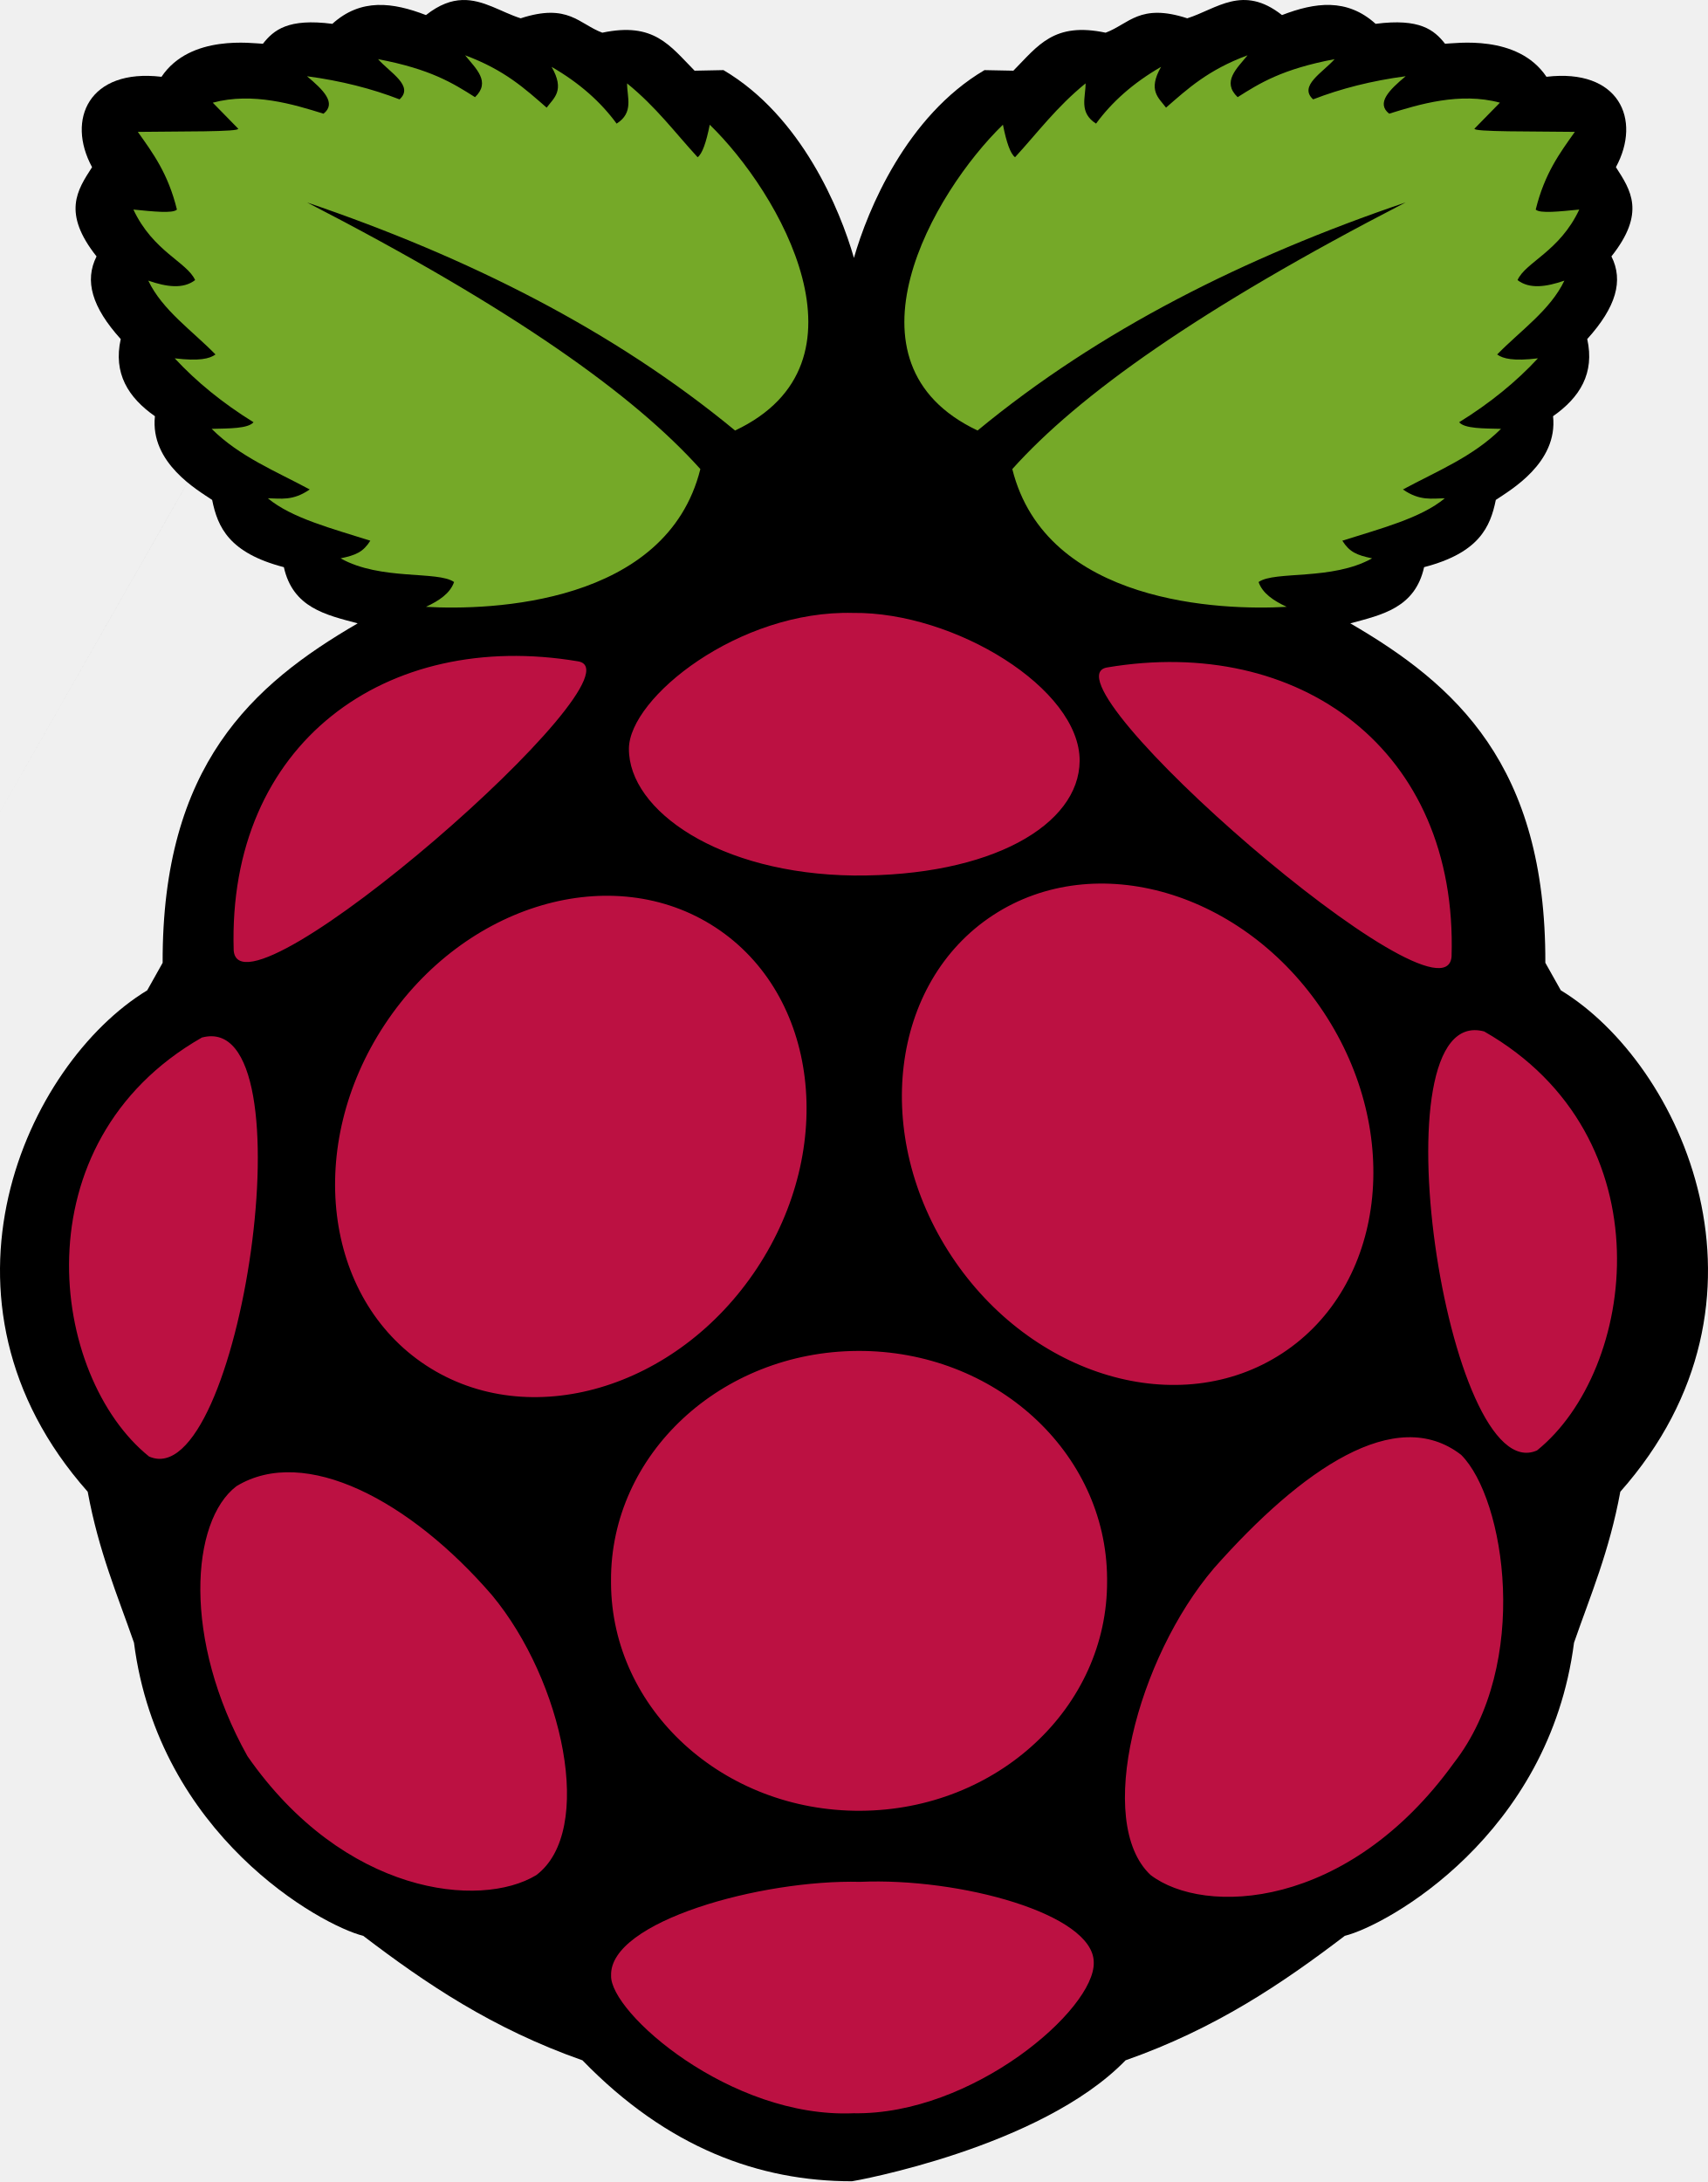
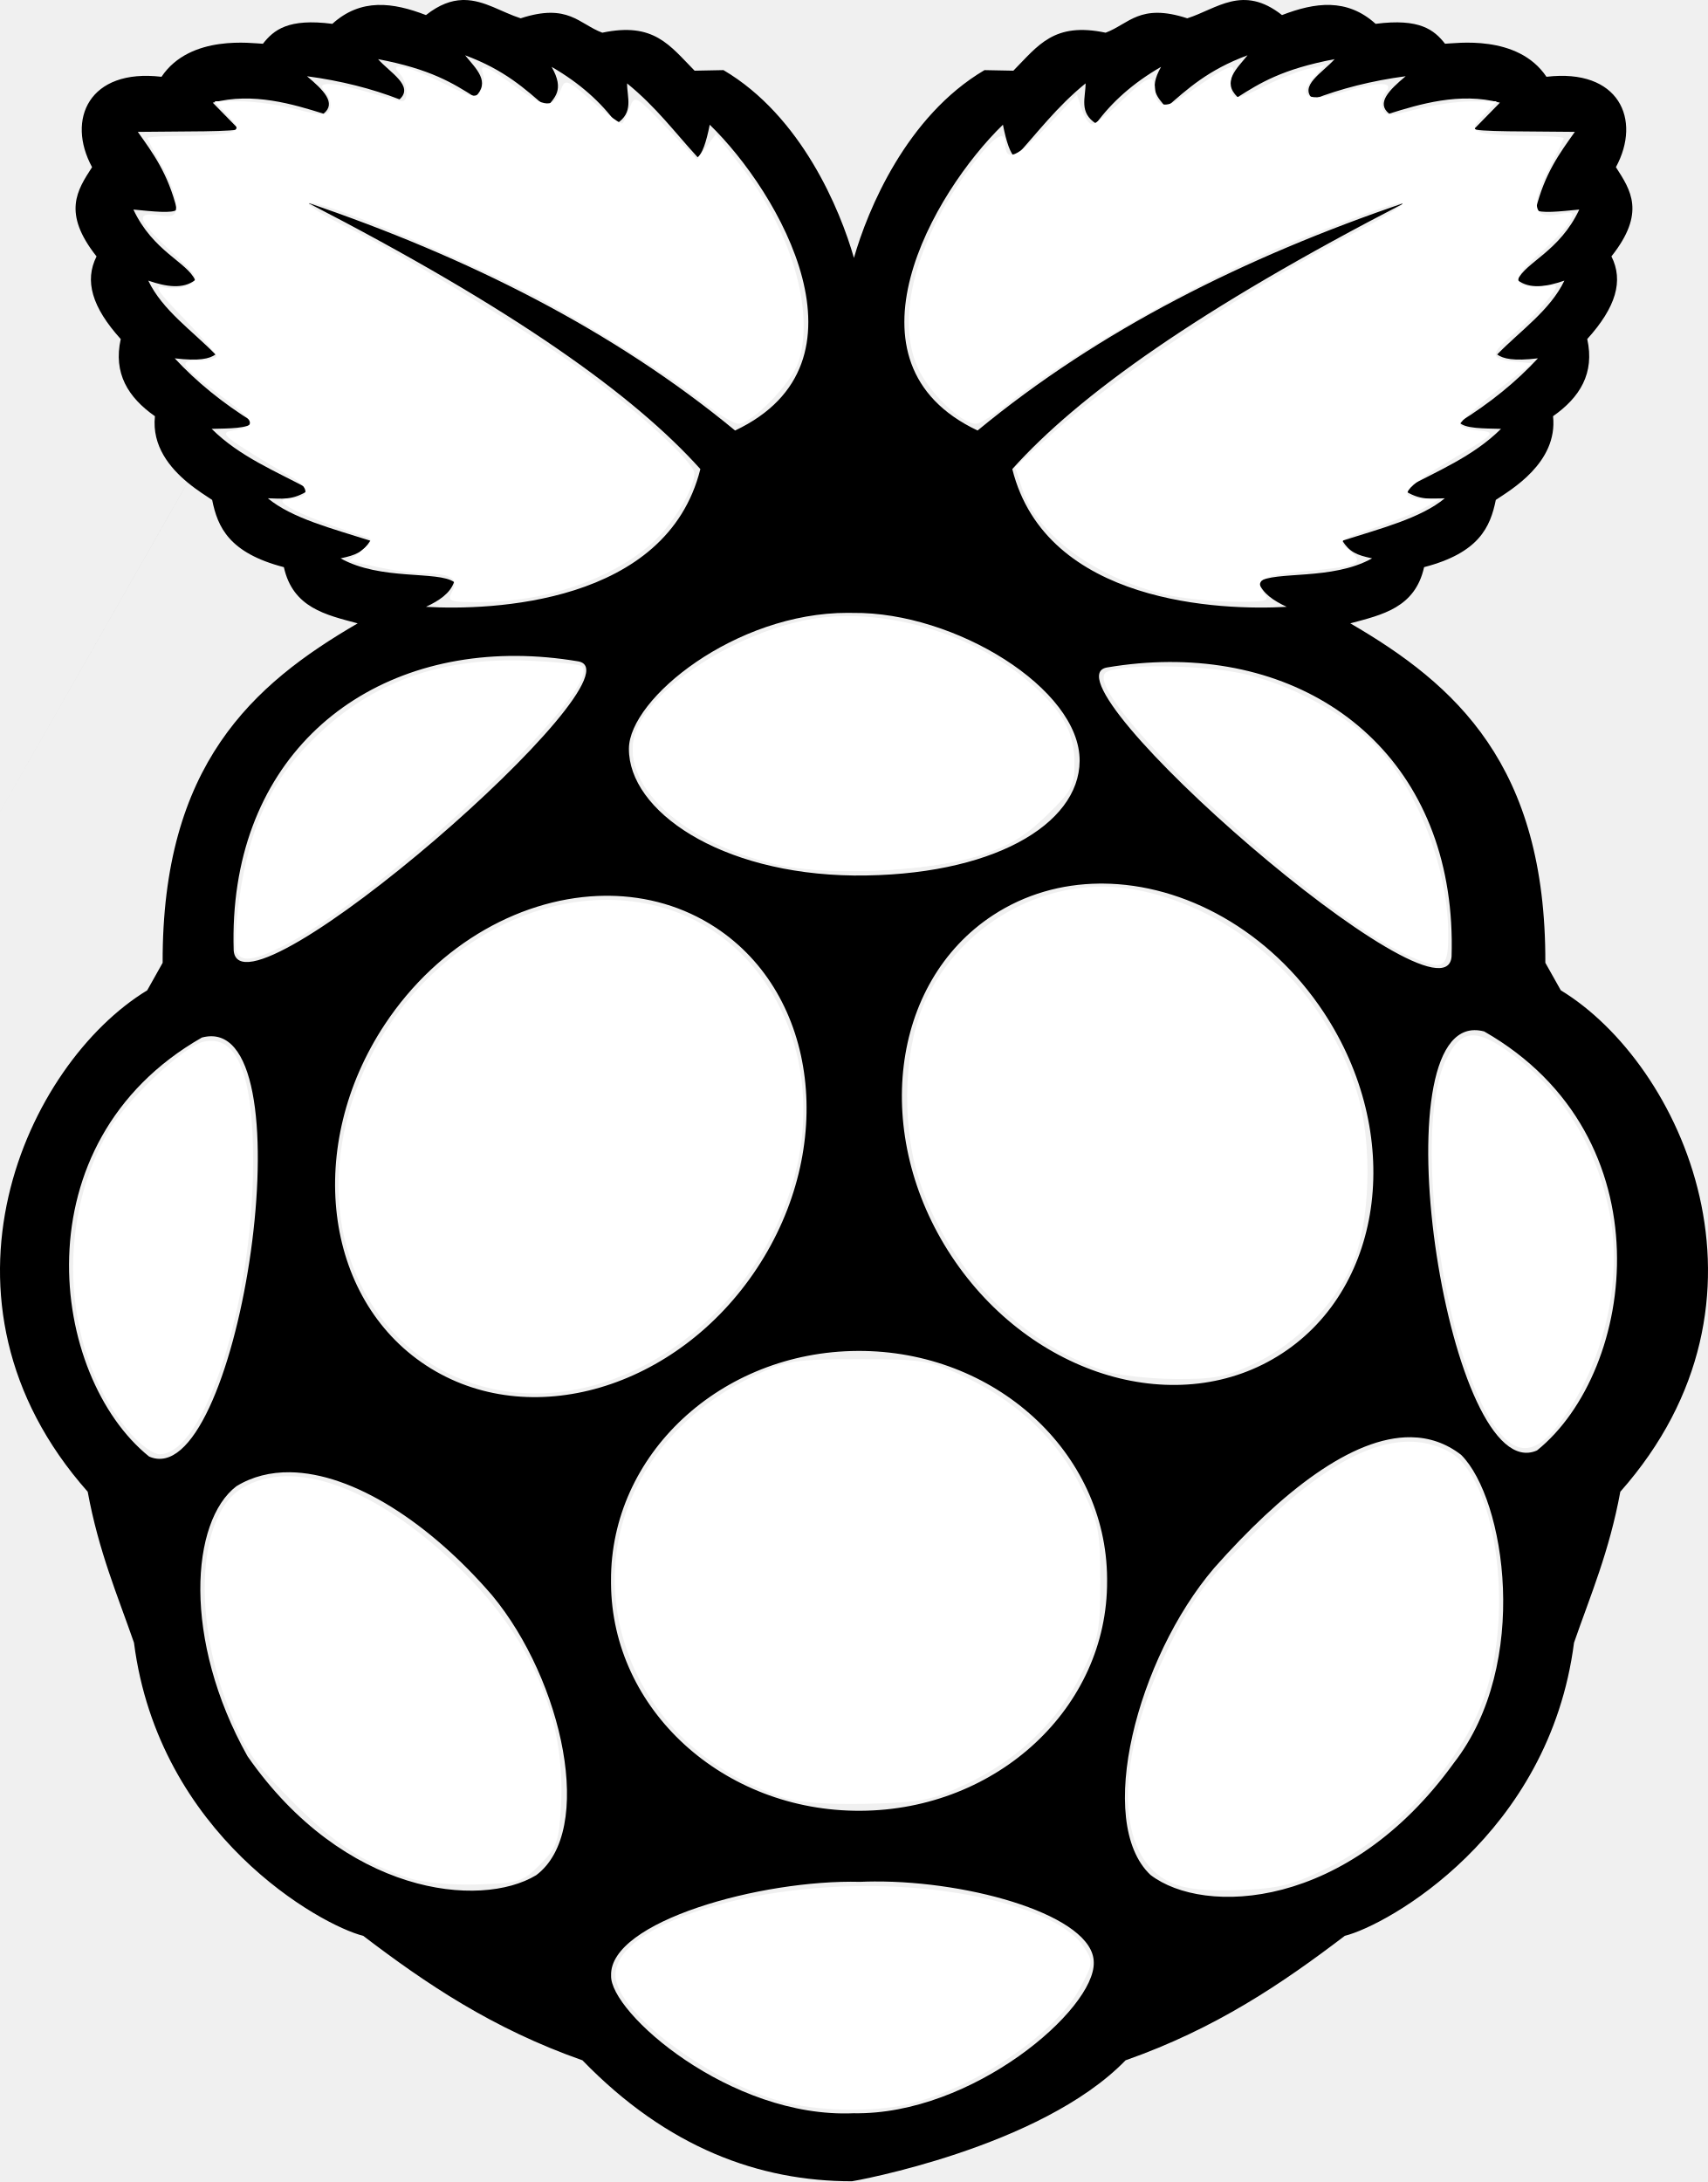
- <svg xmlns="http://www.w3.org/2000/svg" width="1957" height="2500" viewBox="0 0 256 327" preserveAspectRatio="xMinYMin meet">
-   <path d="M69.298.005c-1.653.051-3.433.662-5.453 2.255C58.9.353 54.102-.31 49.813 3.573c-6.623-.859-8.775.914-10.406 2.984-1.454-.03-10.879-1.495-15.202 4.953C13.343 10.225 9.91 17.899 13.8 25.056c-2.219 3.434-4.518 6.827.67 13.375-1.835 3.646-.697 7.602 3.626 12.389-1.14 5.127 1.102 8.743 5.125 11.562-.753 7.015 6.433 11.094 8.578 12.547.824 4.087 2.541 7.945 10.748 10.077 1.354 6.092 6.286 7.144 11.063 8.422-15.787 9.177-29.325 21.25-29.233 50.875l-2.313 4.125c-18.102 11.008-34.388 46.39-8.92 75.148 1.663 9.002 4.453 15.468 6.937 22.624 3.715 28.836 27.962 42.339 34.358 43.936 9.371 7.138 19.352 13.911 32.86 18.656 12.731 13.131 26.525 18.136 40.394 18.128.204 0 28.277-4.996 41.01-18.128 13.506-4.745 23.487-11.518 32.86-18.656 6.394-1.597 30.641-15.1 34.356-43.936 2.484-7.156 5.274-13.622 6.938-22.624 25.466-28.761 9.181-64.144-8.92-75.152l-2.317-4.125c.092-29.622-13.446-41.696-29.233-50.875 4.776-1.278 9.71-2.33 11.062-8.422 8.207-2.133 9.925-5.99 10.748-10.077 2.146-1.453 9.331-5.532 8.58-12.547 4.021-2.819 6.264-6.436 5.123-11.562 4.324-4.787 5.461-8.743 3.626-12.39 5.19-6.544 2.887-9.937.671-13.371 3.888-7.157.457-14.832-10.409-13.546-4.32-6.448-13.744-4.984-15.202-4.954-1.63-2.069-3.782-3.842-10.405-2.983-4.289-3.883-9.085-3.221-14.032-1.313-5.874-4.635-9.76-.92-14.2.485-7.112-2.324-8.739.859-12.233 2.156-7.756-1.639-10.113 1.929-13.83 5.695l-4.326-.086c-11.698 6.894-17.51 20.932-19.57 28.149-2.06-7.218-7.859-21.256-19.555-28.149l-4.325.086c-3.723-3.766-6.079-7.334-13.835-5.695C86.78 3.603 85.16.42 78.042 2.744c-2.914-.922-5.594-2.838-8.749-2.74L-11 141" />
-   <path d="M46.008 30.334c31.036 16.001 49.079 28.945 58.964 39.969-5.062 20.289-31.47 21.215-41.126 20.646 1.977-.92 3.627-2.023 4.212-3.716-2.423-1.722-11.014-.182-17.012-3.551 2.304-.478 3.382-.943 4.459-2.643-5.666-1.807-11.77-3.365-15.36-6.359 1.937.024 3.746.434 6.276-1.321-5.075-2.735-10.491-4.903-14.699-9.084 2.624-.064 5.453-.026 6.276-.991-4.645-2.878-8.565-6.078-11.809-9.579 3.672.443 5.223.062 6.111-.578-3.512-3.597-7.956-6.634-10.075-11.066 2.726.94 5.221 1.3 7.019-.082-1.193-2.692-6.305-4.28-9.249-10.571 2.871.279 5.915.626 6.524 0-1.332-5.428-3.618-8.48-5.86-11.642 6.143-.091 15.451.024 15.03-.495L31.89 15.39c6.001-1.616 12.141.259 16.599 1.651 2.001-1.579-.036-3.576-2.478-5.615 5.1.681 9.708 1.853 13.874 3.468 2.225-2.009-1.445-4.019-3.221-6.028 7.879 1.494 11.217 3.595 14.534 5.698 2.407-2.307.138-4.268-1.486-6.276 5.941 2.2 9.001 5.041 12.222 7.845 1.092-1.474 2.775-2.555.743-6.111 4.218 2.431 7.395 5.296 9.745 8.506 2.61-1.662 1.555-3.934 1.569-6.029 4.384 3.566 7.166 7.361 10.571 11.066.686-.5 1.286-2.193 1.817-4.872 10.457 10.145 25.234 35.7 3.798 45.832-18.243-15.046-40.031-25.983-64.176-34.187l.007-.004M210.686 30.334c-31.032 16.003-49.075 28.943-58.959 39.969 5.062 20.289 31.469 21.215 41.125 20.646-1.977-.92-3.627-2.023-4.211-3.716 2.423-1.722 11.014-.182 17.011-3.551-2.304-.478-3.381-.943-4.459-2.643 5.667-1.807 11.771-3.365 15.36-6.359-1.937.024-3.746.434-6.276-1.321 5.076-2.735 10.492-4.903 14.7-9.084-2.625-.064-5.454-.026-6.276-.991 4.645-2.878 8.565-6.078 11.809-9.579-3.673.443-5.223.062-6.111-.578 3.511-3.597 7.956-6.634 10.075-11.066-2.727.94-5.222 1.3-7.02-.082 1.193-2.692 6.306-4.28 9.249-10.571-2.87.279-5.915.626-6.524 0 1.335-5.43 3.621-8.482 5.863-11.644-6.143-.091-15.451.024-15.03-.495l3.799-3.882c-6.001-1.615-12.141.26-16.599 1.652-2.001-1.579.035-3.576 2.477-5.615-5.099.68-9.708 1.853-13.873 3.468-2.226-2.009 1.445-4.019 3.221-6.028-7.879 1.494-11.217 3.595-14.535 5.698-2.407-2.307-.137-4.268 1.487-6.276-5.941 2.2-9.001 5.041-12.222 7.845-1.093-1.474-2.775-2.555-.744-6.111-4.217 2.431-7.394 5.296-9.744 8.506-2.61-1.662-1.555-3.935-1.569-6.029-4.384 3.566-7.166 7.36-10.571 11.066-.686-.5-1.286-2.193-1.817-4.873-10.457 10.146-25.234 35.701-3.798 45.833 18.233-15.05 40.02-25.985 64.166-34.189h-.004" fill="#75A928" />
-   <path d="M165.933 236.933c.108 18.933-16.449 34.362-36.98 34.461-20.532.1-37.264-15.167-37.372-34.1a21.72 21.72 0 0 1 0-.361c-.108-18.932 16.448-34.361 36.98-34.461 20.532-.1 37.263 15.167 37.372 34.1v.361M107.246 139.004c15.404 10.093 18.181 32.969 6.202 51.095-11.979 18.127-34.177 24.641-49.581 14.549-15.404-10.093-18.18-32.969-6.202-51.095 11.979-18.127 34.177-24.641 49.581-14.549M148.822 137.177c-15.403 10.092-18.18 32.969-6.202 51.095 11.979 18.127 34.177 24.641 49.581 14.548 15.404-10.092 18.181-32.968 6.202-51.095-11.978-18.126-34.176-24.64-49.581-14.548M30.258 155.504c16.631-4.458 5.615 68.803-7.917 62.792-14.885-11.972-19.679-47.033 7.917-62.792M222.453 154.591c-16.633-4.457-5.615 68.807 7.917 62.796 14.885-11.973 19.679-47.038-7.917-62.796M165.946 100.034c28.701-4.846 52.583 12.206 51.619 43.328-.944 11.932-62.193-41.551-51.619-43.328M86.646 99.121c-28.703-4.847-52.583 12.209-51.619 43.329.944 11.931 62.194-41.552 51.619-43.329M127.874 91.863c-17.13-.446-33.57 12.713-33.61 20.346-.047 9.274 13.544 18.77 33.727 19.011 20.61.147 33.762-7.601 33.828-17.172.076-10.844-18.745-22.353-33.945-22.186v.001M128.92 282.043c14.935-.652 34.975 4.81 35.015 12.057.248 7.036-18.175 22.934-36.005 22.627-18.466.797-36.573-15.126-36.336-20.645-.277-8.092 22.484-14.41 37.326-14.039M73.756 239.098c10.633 12.81 15.481 35.316 6.607 41.951-8.395 5.065-28.782 2.979-43.272-17.838-9.773-17.468-8.514-35.243-1.652-40.465 10.261-6.25 26.115 2.193 38.318 16.352h-.001M181.956 235.037c-11.505 13.475-17.911 38.053-9.519 45.969 8.025 6.15 29.567 5.29 45.479-16.789 11.554-14.829 7.683-39.594 1.083-46.17-9.804-7.583-23.879 2.122-37.043 16.986v.004" fill="#BC1142" />
+ <svg xmlns="http://www.w3.org/2000/svg" width="1957" height="2500" viewBox="0 0 256 327" preserveAspectRatio="xMinYMin meet" version="1.1" id="svg3719">
+   <defs id="defs3723" />
+   <path style="stroke-width:7.645" d="M 531.963 0.004 C 531.216 -0.002 530.467 0.008 529.713 0.031 L 529.707 0.041 C 517.083 0.44 503.489 5.113 488.064 17.277 C 450.262 2.699 413.584 -2.369 380.797 27.314 C 330.167 20.748 313.716 34.301 301.248 50.125 C 290.133 49.896 218.082 38.696 185.035 87.988 C 102 78.165 75.757 136.829 105.494 191.541 C 88.531 217.792 70.957 243.731 110.617 293.787 C 96.589 321.659 105.289 351.9 138.336 388.494 C 129.621 427.688 146.76 455.331 177.514 476.881 C 173.835 511.149 194.938 536.236 214.932 552.793 L -84.09 1077.879 L 214.945 552.805 C 226.236 562.152 237.171 568.789 243.088 572.797 C 249.387 604.04 262.513 633.532 325.252 649.83 C 335.603 696.401 373.306 704.443 409.824 714.213 C 289.14 784.367 185.648 876.66 186.352 1103.129 L 168.668 1134.662 C 30.287 1218.813 -94.21 1489.291 100.48 1709.133 C 113.193 1777.949 134.521 1827.38 153.51 1882.084 C 181.909 2102.522 367.266 2205.745 416.16 2217.953 C 487.797 2272.52 564.097 2324.297 667.359 2360.57 C 764.682 2460.951 870.13 2499.211 976.152 2499.15 C 977.712 2499.15 1192.318 2460.958 1289.656 2360.57 C 1392.903 2324.297 1469.203 2272.52 1540.855 2217.953 C 1589.735 2205.745 1775.091 2102.522 1803.49 1882.084 C 1822.479 1827.38 1843.807 1777.949 1856.527 1709.133 C 2051.203 1489.268 1926.712 1218.784 1788.338 1134.633 L 1770.627 1103.098 C 1771.33 876.651 1667.839 784.353 1547.154 714.184 C 1583.665 704.414 1621.381 696.371 1631.717 649.801 C 1694.456 633.495 1707.589 604.009 1713.881 572.766 C 1730.286 561.658 1785.212 530.476 1779.471 476.85 C 1810.209 455.3 1827.357 427.651 1818.635 388.465 C 1851.69 351.87 1860.381 321.628 1846.353 293.748 C 1886.029 243.722 1868.423 217.785 1851.482 191.533 C 1881.204 136.821 1854.976 78.15 1771.91 87.98 C 1738.886 38.689 1666.845 49.88 1655.699 50.109 C 1643.239 34.293 1626.786 20.74 1576.156 27.307 C 1543.369 -2.377 1506.706 2.684 1468.889 17.27 C 1423.985 -18.163 1394.278 10.236 1360.336 20.977 C 1305.968 3.211 1293.53 27.544 1266.82 37.459 C 1207.529 24.93 1189.512 52.205 1161.098 80.994 L 1128.027 80.336 C 1038.602 133.037 994.172 240.351 978.424 295.521 C 962.676 240.343 918.346 133.03 828.936 80.336 L 795.873 80.994 C 767.412 52.205 749.4 24.93 690.109 37.459 C 663.392 27.544 651.008 3.211 596.594 20.977 C 575.014 14.149 555.113 0.189 531.963 0.004 z M 1429.443 63.342 C 1417.029 78.692 1399.676 93.684 1418.076 111.32 C 1443.441 95.244 1468.958 79.183 1529.189 67.762 C 1515.613 83.12 1487.55 98.484 1504.566 113.842 C 1536.406 101.496 1571.64 92.53 1610.619 87.332 C 1591.951 102.919 1576.387 118.185 1591.684 130.256 C 1625.763 119.615 1672.699 105.281 1718.574 117.627 L 1689.533 147.303 C 1686.315 151.27 1757.469 150.39 1804.43 151.086 C 1787.291 175.258 1769.817 198.59 1759.611 240.1 C 1764.267 244.885 1787.545 242.232 1809.484 240.1 C 1786.986 288.191 1747.899 300.331 1738.779 320.91 C 1752.524 331.475 1771.597 328.723 1792.443 321.537 C 1776.245 355.418 1742.266 378.633 1715.426 406.131 C 1722.214 411.023 1734.062 413.935 1762.141 410.549 C 1737.342 437.312 1707.376 461.776 1671.867 483.777 C 1678.151 491.154 1699.777 490.862 1719.844 491.352 C 1687.676 523.313 1646.272 539.887 1607.469 560.795 C 1626.809 574.211 1640.638 571.078 1655.445 570.895 C 1628.009 593.782 1581.347 605.692 1538.025 619.506 C 1546.266 632.502 1554.5 636.055 1572.113 639.709 C 1526.269 665.463 1460.595 653.692 1442.072 666.855 C 1446.537 679.798 1459.15 688.229 1474.264 695.262 C 1400.448 699.611 1198.578 692.533 1159.881 537.434 C 1235.433 453.152 1373.348 354.241 1610.535 231.92 C 1425.987 294.632 1259.467 378.217 1120.107 493.248 C 956.239 415.794 1069.202 220.438 1149.141 142.877 C 1153.2 163.364 1157.787 176.307 1163.031 180.129 C 1189.061 151.798 1210.328 122.794 1243.842 95.533 C 1243.949 111.541 1235.884 128.918 1255.836 141.623 C 1273.801 117.084 1298.087 95.182 1330.324 76.598 C 1314.798 103.782 1327.656 112.046 1336.012 123.314 C 1360.635 101.879 1384.027 80.16 1429.443 63.342 z M 532.916 63.357 C 578.332 80.175 601.725 101.895 626.348 123.33 C 634.695 112.062 647.561 103.797 632.027 76.613 C 664.272 95.197 688.559 117.1 706.523 141.639 C 726.476 128.933 718.411 111.564 718.518 95.549 C 752.031 122.809 773.298 151.82 799.328 180.143 C 804.572 176.32 809.158 163.378 813.217 142.898 C 893.156 220.452 1006.12 415.809 842.252 493.264 C 702.878 378.314 536.435 294.738 351.992 232.035 C 589.072 354.287 726.925 453.194 802.461 537.434 C 763.764 692.533 561.888 699.611 488.072 695.262 C 503.185 688.229 515.799 679.798 520.271 666.855 C 501.749 653.692 436.075 665.463 390.223 639.709 C 407.836 636.055 416.077 632.502 424.311 619.506 C 380.997 605.692 334.334 593.782 306.891 570.895 C 321.698 571.078 335.527 574.211 354.867 560.795 C 316.071 539.887 274.668 523.313 242.5 491.352 C 262.559 490.862 284.185 491.154 290.477 483.777 C 254.968 461.776 225.002 437.312 200.203 410.549 C 228.274 413.935 240.13 411.023 246.918 406.131 C 220.07 378.633 186.099 355.418 169.9 321.537 C 190.739 328.723 209.812 331.475 223.557 320.91 C 214.437 300.331 175.357 288.191 152.852 240.1 C 174.799 242.232 198.069 244.885 202.725 240.1 C 192.542 198.605 175.067 175.274 157.928 151.102 C 204.888 150.406 276.045 151.286 272.826 147.318 L 243.783 117.648 C 289.658 105.295 336.596 119.628 370.676 130.27 C 385.972 118.199 370.4 102.933 351.732 87.346 C 390.72 92.552 425.946 101.511 457.793 113.857 C 474.802 98.5 446.747 83.135 433.17 67.777 C 493.401 79.198 518.918 95.258 544.275 111.334 C 562.676 93.698 545.331 78.708 532.916 63.357 z M 971.402 702.166 C 973.445 702.169 975.491 702.197 977.537 702.25 L 977.537 702.242 C 1093.734 700.966 1237.612 788.946 1237.031 871.844 C 1236.527 945.01 1135.985 1004.239 978.432 1003.115 C 824.142 1001.273 720.244 928.681 720.604 857.785 C 720.905 800.346 842.689 701.974 971.402 702.166 z M 591.895 751.506 C 614.811 751.631 638.368 753.682 662.367 757.734 C 743.208 771.319 274.982 1180.17 267.766 1088.963 C 261.202 877.085 405.286 750.488 591.895 751.506 z M 1339.049 758.486 C 1525.649 757.469 1669.745 884.044 1663.182 1095.936 C 1655.965 1187.15 1187.747 778.297 1268.58 764.713 C 1292.578 760.661 1316.133 758.611 1339.049 758.486 z M 1263.758 1012.344 C 1356.979 1012.973 1454.729 1066.092 1516.697 1159.867 C 1608.271 1298.44 1587.043 1473.314 1469.287 1550.463 C 1351.531 1627.619 1181.838 1577.824 1090.264 1439.252 C 998.697 1300.687 1019.925 1125.803 1137.674 1048.654 C 1174.475 1024.545 1216.348 1012.834 1259.322 1012.354 C 1260.8 1012.337 1262.278 1012.334 1263.758 1012.344 z M 693.766 1026.311 C 695.245 1026.301 696.724 1026.304 698.201 1026.32 C 741.175 1026.8 783.047 1038.512 819.846 1062.621 C 937.602 1139.777 958.83 1314.652 867.256 1453.217 C 775.682 1591.789 605.989 1641.586 488.232 1564.438 C 370.476 1487.281 349.256 1312.405 440.822 1173.84 C 502.796 1080.06 600.546 1026.941 693.766 1026.311 z M 1689.242 1180.285 C 1692.809 1180.226 1696.575 1180.711 1700.549 1181.775 C 1911.507 1302.238 1874.859 1570.294 1761.07 1661.822 C 1660.857 1706.338 1578.681 1182.116 1689.242 1180.285 z M 242.613 1187.264 C 353.162 1189.086 271 1713.287 170.787 1668.772 C 56.998 1577.251 20.35 1309.226 231.309 1188.756 C 235.282 1187.691 239.047 1187.205 242.613 1187.264 z M 982.789 1547.803 C 1139.747 1547.038 1267.647 1663.748 1268.48 1808.482 L 1268.48 1811.242 C 1269.306 1955.976 1142.735 2073.923 985.785 2074.68 C 828.828 2075.444 700.919 1958.736 700.094 1814.002 A 166.039 166.039 0 0 1 700.094 1811.242 C 699.268 1666.516 825.832 1548.567 982.789 1547.803 z M 1616.576 1646.693 C 1637.219 1646.954 1656.579 1653.281 1674.145 1666.867 C 1724.598 1717.138 1754.19 1906.454 1665.865 2019.814 C 1544.226 2188.598 1379.547 2195.172 1318.199 2148.158 C 1254.046 2087.644 1303.018 1899.758 1390.969 1796.748 L 1390.969 1796.717 C 1468.016 1709.72 1549.143 1645.842 1616.576 1646.693 z M 332.205 1686.82 C 404.634 1687.664 492.416 1744.922 563.838 1827.793 L 563.83 1827.793 C 645.114 1925.719 682.175 2097.767 614.338 2148.488 C 550.162 2187.208 394.312 2171.261 283.543 2012.125 C 208.833 1878.59 218.457 1742.709 270.914 1702.789 C 289.299 1691.591 310.033 1686.562 332.205 1686.82 z M 1001.826 2155.689 C 1113.731 2155.046 1252.916 2195.453 1253.207 2248.256 C 1255.103 2302.043 1114.267 2423.575 977.965 2421.229 C 836.801 2427.321 698.382 2305.598 700.193 2263.408 C 698.076 2201.549 872.073 2153.25 985.533 2156.086 C 990.885 2155.852 996.323 2155.721 1001.826 2155.689 z " transform="scale(0.1308125)" id="path3713" />
+   <path style="fill:#ffffff;fill-opacity:1;stroke-width:6.596" d="m 518.237,677.417 c 7.752,-14.485 -1.826,-20.448 -32.843,-20.448 -10.408,0 -33.932,-3.218 -52.274,-7.152 l -33.349,-7.152 14.885,-12.146 c 11.886,-9.699 12.892,-12.773 4.991,-15.258 -76.067,-23.923 -115.594,-44.041 -86.528,-44.041 22.237,0 22.544,-12.696 0.601,-24.797 -11.451,-6.315 -34.648,-20.22 -51.547,-30.9 -24.858,-15.709 -28.207,-19.878 -17.535,-21.824 30.709,-5.599 29.88,-9.063 -9.198,-38.439 -49.586,-37.274 -52.877,-42.348 -27.471,-42.348 11.098,0 20.178,-2.14 20.178,-4.756 0,-2.616 -17.068,-22.295 -37.928,-43.732 -30.504,-31.348 -34.814,-38.23 -22.02,-35.16 8.749,2.099 21.678,0.729 28.732,-3.046 11.834,-6.333 10.223,-9.266 -20.855,-37.988 -38.592,-35.666 -41.957,-45.748 -13.89,-41.629 17.24,2.53 19.778,0.897 19.709,-12.686 -0.044,-8.574 -7.464,-28.508 -16.49,-44.297 -9.026,-15.789 -16.411,-29.888 -16.411,-31.332 0,-1.444 19.051,-2.625 42.335,-2.625 23.285,0 47.192,-1.863 53.127,-4.141 9.494,-3.643 9.024,-6.023 -3.908,-19.788 l -14.7,-15.647 h 29.395 c 16.167,0 45.12,4.079 64.339,9.064 29.744,7.715 35.466,7.703 38.454,-0.084 1.931,-5.032 -0.153,-13.563 -4.631,-18.959 -6.736,-8.116 -5.906,-9.81 4.81,-9.81 7.123,0 27.523,4.42 45.332,9.823 17.809,5.403 34.606,9.855 37.327,9.894 7.885,0.114 5.723,-22.899 -2.968,-31.59 -14.475,-14.475 10.492,-9.005 50.108,10.978 33.153,16.723 38.082,17.67 42.913,8.245 3.002,-5.856 4.127,-14.358 2.501,-18.893 -4.778,-13.324 4.27,-9.713 38.358,15.309 32.829,24.099 42.845,24.445 51.231,1.773 4.373,-11.822 7.388,-10.596 36.103,14.68 17.232,15.168 32.548,26.363 34.035,24.876 1.487,-1.487 5.256,-9.604 8.376,-18.039 5.481,-14.818 6.875,-14.076 41.282,21.975 l 35.609,37.311 10.891,-14.438 10.891,-14.438 27.152,34.35 c 58.729,74.297 86.718,168.359 67.461,226.708 -8.068,24.445 -53.082,70.649 -68.83,70.649 -4.932,0 -20.507,-9.189 -34.611,-20.421 C 769.307,431.546 684.329,377.535 617.532,341.843 531.563,295.907 353.686,222.836 353.686,233.457 c 0,2.818 19.752,14.864 43.894,26.769 62.672,30.905 200.645,114.732 264.973,160.988 66.77,48.012 133.075,108.448 133.075,121.297 0,17.831 -25.624,59.656 -49.266,80.414 -47.047,41.308 -121.772,66.738 -196.673,66.929 -35.46,0.091 -37.685,-0.789 -31.452,-12.435 z" id="path3124" transform="scale(0.1308125)" />
+   <path style="fill:#ffffff;fill-opacity:1;stroke-width:6.596" d="M 1333.214,680.681 C 1253.924,661.094 1188.557,612.68 1171.461,560.879 l -8.441,-25.578 42.218,-38.232 c 75.565,-68.431 228.871,-169.717 357.168,-235.974 24.475,-12.64 44.511,-25.074 44.524,-27.633 0.023,-4.366 -33.517,7.175 -118.706,40.845 -102.977,40.701 -263.488,131.39 -334.216,188.832 -15.122,12.281 -31.167,22.33 -35.656,22.33 -17.04,0 -54.374,-36.035 -67.071,-64.737 -25.36,-57.331 -1.413,-146.944 61.556,-230.345 26.263,-34.785 38.983,-43.014 38.983,-25.22 0,21.132 13.988,15.249 47.174,-19.84 l 34.917,-36.92 5.677,17.032 c 3.123,9.367 8.395,17.032 11.716,17.032 3.321,0 18.273,-11.873 33.226,-26.385 30.343,-29.447 38.789,-32.404 38.789,-13.582 0,19.232 11.761,22.746 30.799,9.203 52.404,-37.277 63.873,-42.339 57.336,-25.304 -2.088,5.442 -2.118,14.268 -0.067,19.615 3.111,8.108 8.972,7.057 35.336,-6.339 17.383,-8.833 40.51,-18.104 51.394,-20.602 l 19.788,-4.543 -12.707,14.336 c -19.181,21.641 -6.135,28.618 32.033,17.131 42.262,-12.719 60.844,-12.956 50.627,-0.645 -4.135,4.982 -5.788,13.567 -3.673,19.077 3.382,8.814 7.959,8.924 38.042,0.914 18.808,-5.008 47.33,-9.14 63.38,-9.183 l 29.183,-0.078 -14.7,15.647 c -12.932,13.766 -13.402,16.145 -3.908,19.788 5.935,2.278 29.842,4.141 53.127,4.141 23.284,0 42.335,1.21 42.335,2.689 0,1.479 -7.782,17.69 -17.294,36.023 -21.097,40.663 -17.607,56.986 10.961,51.272 17.908,-3.582 19.195,-2.75 13.17,8.508 -3.673,6.863 -18.587,22.671 -33.142,35.13 -36.853,31.545 -34.191,42.686 9.095,38.065 11.605,-1.239 11.452,-0.031 -2.207,17.38 -8.073,10.291 -24.817,27.09 -37.208,37.331 -28.065,23.195 -28.278,29.461 -1.091,32.083 l 21.438,2.067 -41.226,32.39 c -22.674,17.815 -41.226,34.694 -41.226,37.51 0,2.816 9.647,6.05 21.438,7.187 20.693,1.995 19.553,3.183 -32.862,34.22 -54.67,32.372 -62.123,43.506 -29.412,43.936 l 17.75,0.234 -16.49,9.419 c -9.07,5.18 -35.586,15.887 -58.924,23.793 -42.102,14.261 -42.322,14.465 -28.129,25.957 18.125,14.677 11.028,17.909 -52.227,23.788 -48.422,4.5 -58.166,10.044 -45.172,25.702 6.854,8.259 1.617,9.527 -37.36,9.044 -24.932,-0.309 -60.173,-4.227 -78.312,-8.708 z" id="path3126" transform="scale(0.1308125)" />
+   <path style="fill:#ffffff;fill-opacity:1;stroke-width:6.596" d="M 890.362,990.546 C 774.292,964.068 701.197,889.901 732.16,830.026 758.444,779.197 849.689,723.349 928.963,709.569 c 82.132,-14.277 191.196,18.41 255.617,76.61 34.593,31.252 46.394,53.98 46.394,89.348 0,24.824 -3.614,31.408 -32.544,59.293 -24.797,23.901 -43.247,34.755 -77.505,45.594 -57.919,18.326 -172.563,23.364 -230.563,10.133 z" id="path3128" transform="scale(0.1308125)" />
+   <path style="fill:#ffffff;fill-opacity:1;stroke-width:6.596" d="m 270.582,1089.695 c -1.945,-5.069 -0.499,-31.041 3.212,-57.716 12.439,-89.393 38.768,-143.11 95.604,-195.054 63.336,-57.885 139.427,-83.747 235.337,-79.985 31.838,1.249 59.834,4.221 62.213,6.604 25.361,25.409 -226.616,261.506 -341.076,319.581 -35.509,18.016 -50.226,19.765 -55.29,6.57 z" id="path3130" transform="scale(0.1308125)" />
+   <path style="fill:#ffffff;fill-opacity:1;stroke-width:6.596" d="M 564.58,1591.33 C 442.061,1564.689 368.847,1444.51 392.175,1308.33 c 29.335,-171.246 187.436,-298.532 340.789,-274.369 135.456,21.344 216.553,163.594 177.89,312.031 -42.494,163.145 -202.597,276.579 -346.275,245.337 z" id="path3132" transform="scale(0.1308125)" />
+   <path style="fill:#ffffff;fill-opacity:1;stroke-width:6.596" d="m 149.93,1642.909 c -77.549,-88.323 -88.346,-239.886 -24.812,-348.298 20.374,-34.766 84.653,-95.153 107.349,-100.849 38.749,-9.725 58.027,36.94 57.552,139.311 -0.752,162.29 -55.698,333.105 -107.149,333.105 -6.88,0 -21.703,-10.471 -32.94,-23.27 z" id="path3134" transform="scale(0.1308125)" />
+   <path style="fill:#ffffff;fill-opacity:1;stroke-width:6.596" d="m 469.119,2151.966 c -52.373,-17.25 -86.633,-39.863 -135.948,-89.732 -43.719,-44.209 -52.984,-57.934 -71.78,-106.326 -41.226,-106.142 -34.139,-220.386 15.55,-250.685 58.291,-35.544 152.446,-1.761 246.351,88.391 85.623,82.202 125.224,173.732 119.441,276.072 -2.289,40.516 -4.77,47.435 -23.853,66.518 -19.933,19.933 -24.57,21.399 -72.337,22.875 -28.943,0.894 -62.461,-2.185 -77.423,-7.113 z" id="path3136" transform="scale(0.1308125)" />
+   <path style="fill:#ffffff;fill-opacity:1;stroke-width:6.596" d="m 897.868,2059.668 c -90.92,-29.961 -156.298,-93.548 -182.395,-177.398 -38.08,-122.351 22.927,-247.157 149.875,-306.608 35.951,-16.836 45.52,-18.319 118.27,-18.319 75.29,0 81.319,1.026 123.502,21.009 59.104,27.999 105.507,72.442 132.156,126.573 19.581,39.775 21.38,48.724 21.38,106.37 0,57.645 -1.799,66.595 -21.38,106.37 -26.692,54.218 -73.157,98.671 -132.156,126.432 -39.744,18.701 -51.538,21.043 -113.608,22.567 -44.033,1.081 -78.87,-1.467 -95.644,-6.995 z" id="path3138" transform="scale(0.1308125)" />
+   <path style="fill:#ffffff;fill-opacity:1;stroke-width:6.596" d="m 895.311,2407.715 c -77.454,-20.83 -178.667,-94.327 -189.279,-137.447 -13.674,-55.56 127.849,-109.377 287.629,-109.377 115.715,0 221.906,29.721 247.892,69.38 11.372,17.357 11.261,18.675 -4.015,47.471 -27.783,52.372 -121.951,115.747 -198.037,133.279 -40.957,9.438 -102.011,8.038 -144.191,-3.306 z" id="path3140" transform="scale(0.1308125)" />
+   <path style="fill:#ffffff;fill-opacity:1;stroke-width:6.596" d="m 1342.774,2157.468 c -66.415,-28.732 -67.259,-141.379 -2.049,-273.616 26.44,-53.616 40.032,-71.734 94.147,-125.488 95.498,-94.862 167.073,-125.361 224.503,-95.663 54.006,27.928 76.481,181.39 41.247,281.638 -26.983,76.77 -99.575,156.276 -178.138,195.105 -41.369,20.445 -55.982,24.161 -102.277,26.005 -38.07,1.516 -60.925,-0.84 -77.432,-7.981 z" id="path3142" transform="scale(0.1308125)" />
+   <path style="fill:#ffffff;fill-opacity:1;stroke-width:6.596" d="m 1721.01,1644.742 c -63.809,-69.784 -105.102,-346.723 -64.197,-430.545 17.232,-35.31 34.147,-36.782 75.326,-6.554 60.651,44.522 100.488,111.548 113.704,191.309 12.777,77.104 -12.21,172.905 -61.242,234.813 -23.583,29.776 -43.291,33.178 -63.591,10.977 z" id="path3144" transform="scale(0.1308125)" />
+   <path style="fill:#ffffff;fill-opacity:1;stroke-width:6.596" d="m 1267.253,1571.181 c -98.354,-31.187 -183.958,-119.985 -215.371,-223.407 -19.818,-65.247 -15.649,-152.334 9.782,-204.313 44.097,-90.132 143.538,-141.829 238.901,-124.2 116.638,21.562 218.748,115.064 254.616,233.152 17.771,58.509 14.858,150.03 -6.289,197.543 -20.123,45.214 -64.126,89.83 -110.14,111.674 -33.67,15.985 -47.452,18.724 -92.346,18.353 -29.023,-0.24 -64.642,-4.201 -79.154,-8.802 z" id="path3146" transform="scale(0.1308125)" />
+   <path style="fill:#ffffff;fill-opacity:1;stroke-width:6.596" d="m 1615.48,1095.791 c -105.669,-45.948 -376.188,-297.627 -349.063,-324.753 10.563,-10.563 109.123,-9.977 158.192,0.94 51.096,11.368 111.235,42.855 146.238,76.568 50.102,48.255 87.717,141.356 88.496,219.033 0.425,42.376 -4.3,45.415 -43.863,28.212 z" id="path3148" transform="scale(0.1308125)" />
+   <path style="fill:#ffffff;fill-opacity:1;stroke-width:6.596" d="M 890.362,990.546 C 774.292,964.068 701.197,889.901 732.16,830.026 758.909,778.298 851.075,722.553 931.927,709.201 c 82.201,-13.575 183.837,16.608 248.965,73.936 37.688,33.174 50.081,56.038 50.081,92.39 0,24.824 -3.614,31.408 -32.544,59.293 -24.797,23.901 -43.247,34.755 -77.505,45.594 -57.919,18.326 -172.563,23.364 -230.563,10.133 z" id="path3150" transform="scale(0.1308125)" />
</svg>
